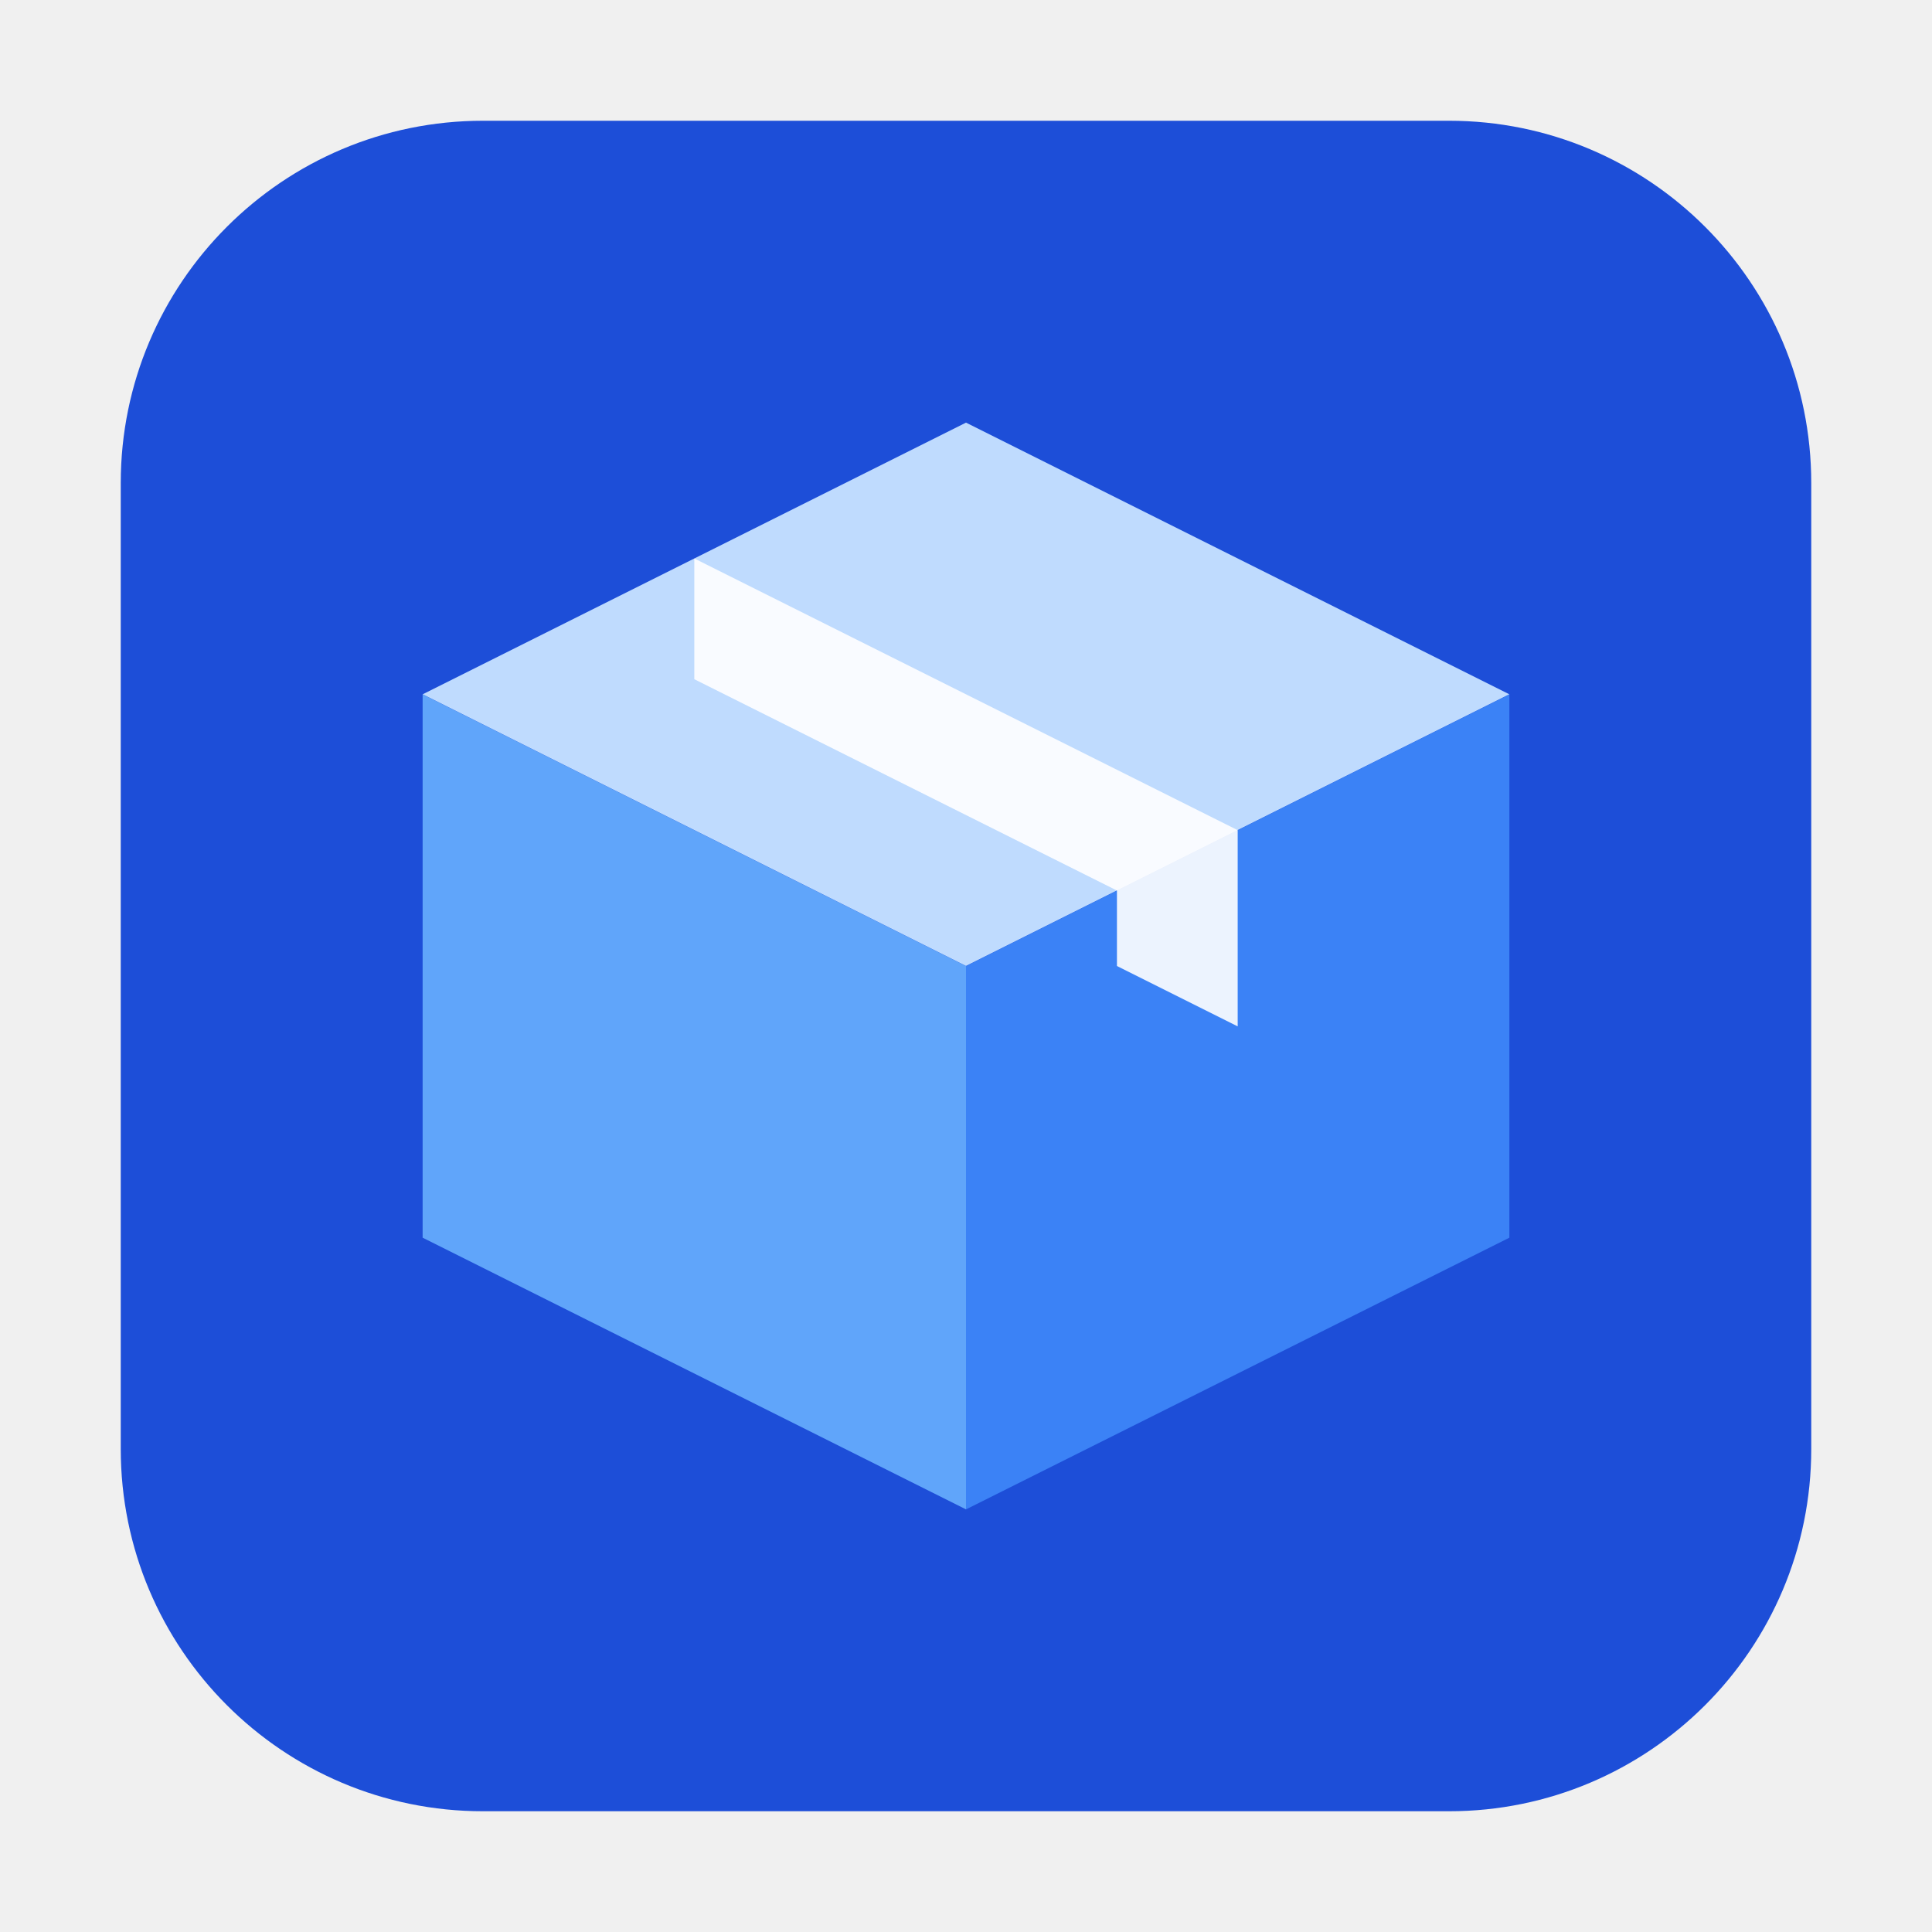
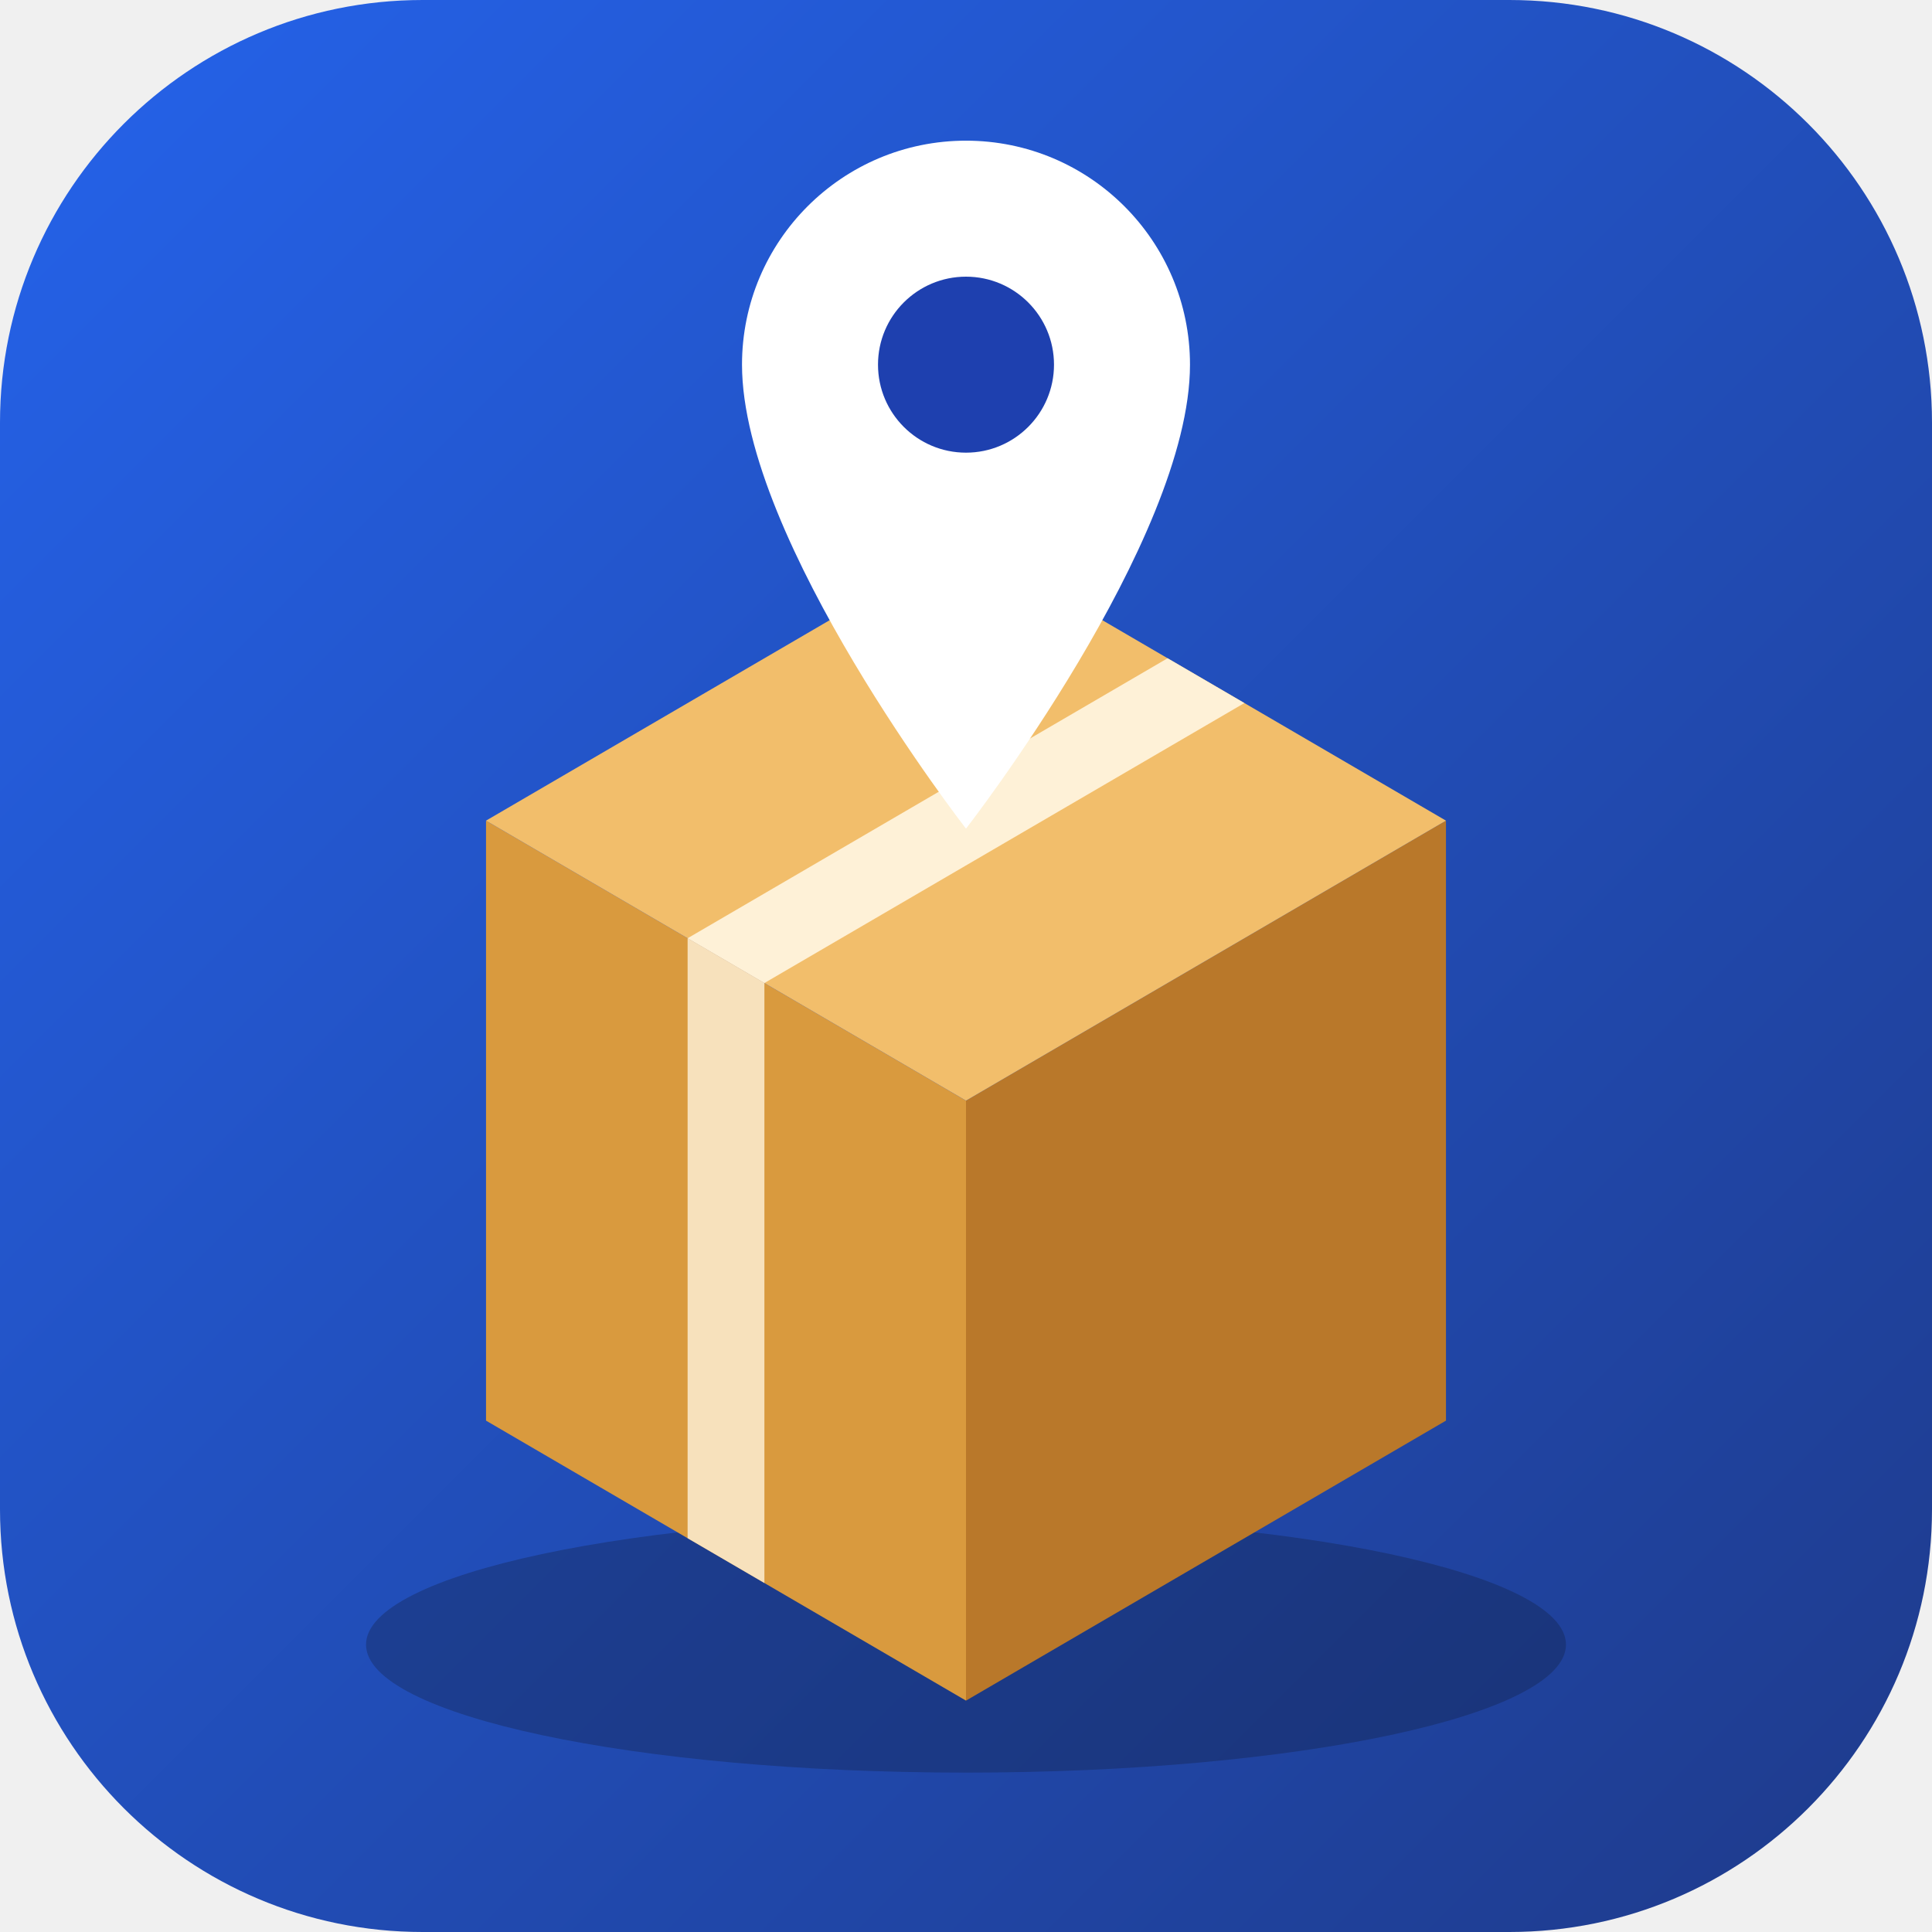
- <svg xmlns="http://www.w3.org/2000/svg" viewBox="0 0 64 64" width="64" height="64">
-   <rect x="4" y="4" width="56" height="56" rx="12" fill="#1d4ed8" />
-   <path d="M32 14 L50 23 L32 32 L14 23 Z" fill="#bfdbfe" />
-   <path d="M14 23 L32 32 L32 50 L14 41 Z" fill="#60a5fa" />
-   <path d="M50 23 L32 32 L32 50 L50 41 Z" fill="#3b82f6" />
-   <path d="M23 18.5 L41 27.5 L41 34 L37 32 L37 29.5 L23 22.5 Z" fill="#ffffff" opacity="0.9" />
+ <svg xmlns="http://www.w3.org/2000/svg" viewBox="0 0 512 512" width="512" height="512">
+   <defs>
+     <linearGradient id="bg" x1="0" y1="0" x2="1" y2="1">
+       <stop offset="0" stop-color="#2563eb" />
+       <stop offset="1" stop-color="#1e3a8a" />
+     </linearGradient>
+   </defs>
+   <rect width="512" height="512" rx="112" fill="url(#bg)" />
+   <g transform="translate(0 0) scale(1)">
+     <g transform="translate(256 262) scale(1.06) translate(-256 -262)">
+       <ellipse cx="256" cy="426" rx="150" ry="32" fill="#0f172a" opacity="0.28" />
+       <path d="M136 220 L256 290 L256 440 L136 370 Z" fill="#d99a3e" />
+       <path d="M376 220 L256 290 L256 440 L376 370 Z" fill="#b9782a" />
+       <path d="M256 150 L376 220 L256 290 L136 220 Z" fill="#f2be6b" />
+       <path d="M186.4 249.4 L306.4 179.4 L325.6 190.6 L205.6 260.6 Z" fill="#fff3dc" opacity="0.95" />
+       <path d="M186.4 249.4 L205.6 260.6 L205.6 410.6 L186.4 399.4 Z" fill="#fff3dc" opacity="0.8" />
+       <path d="M256 222 C 256 222, 200 150, 200 106 A 56 56 0 1 1 312 106 C 312 150, 256 222, 256 222 Z" fill="#ffffff" />
+       <circle cx="256" cy="106" r="22" fill="#1e40af" />
+     </g>
+   </g>
</svg>
